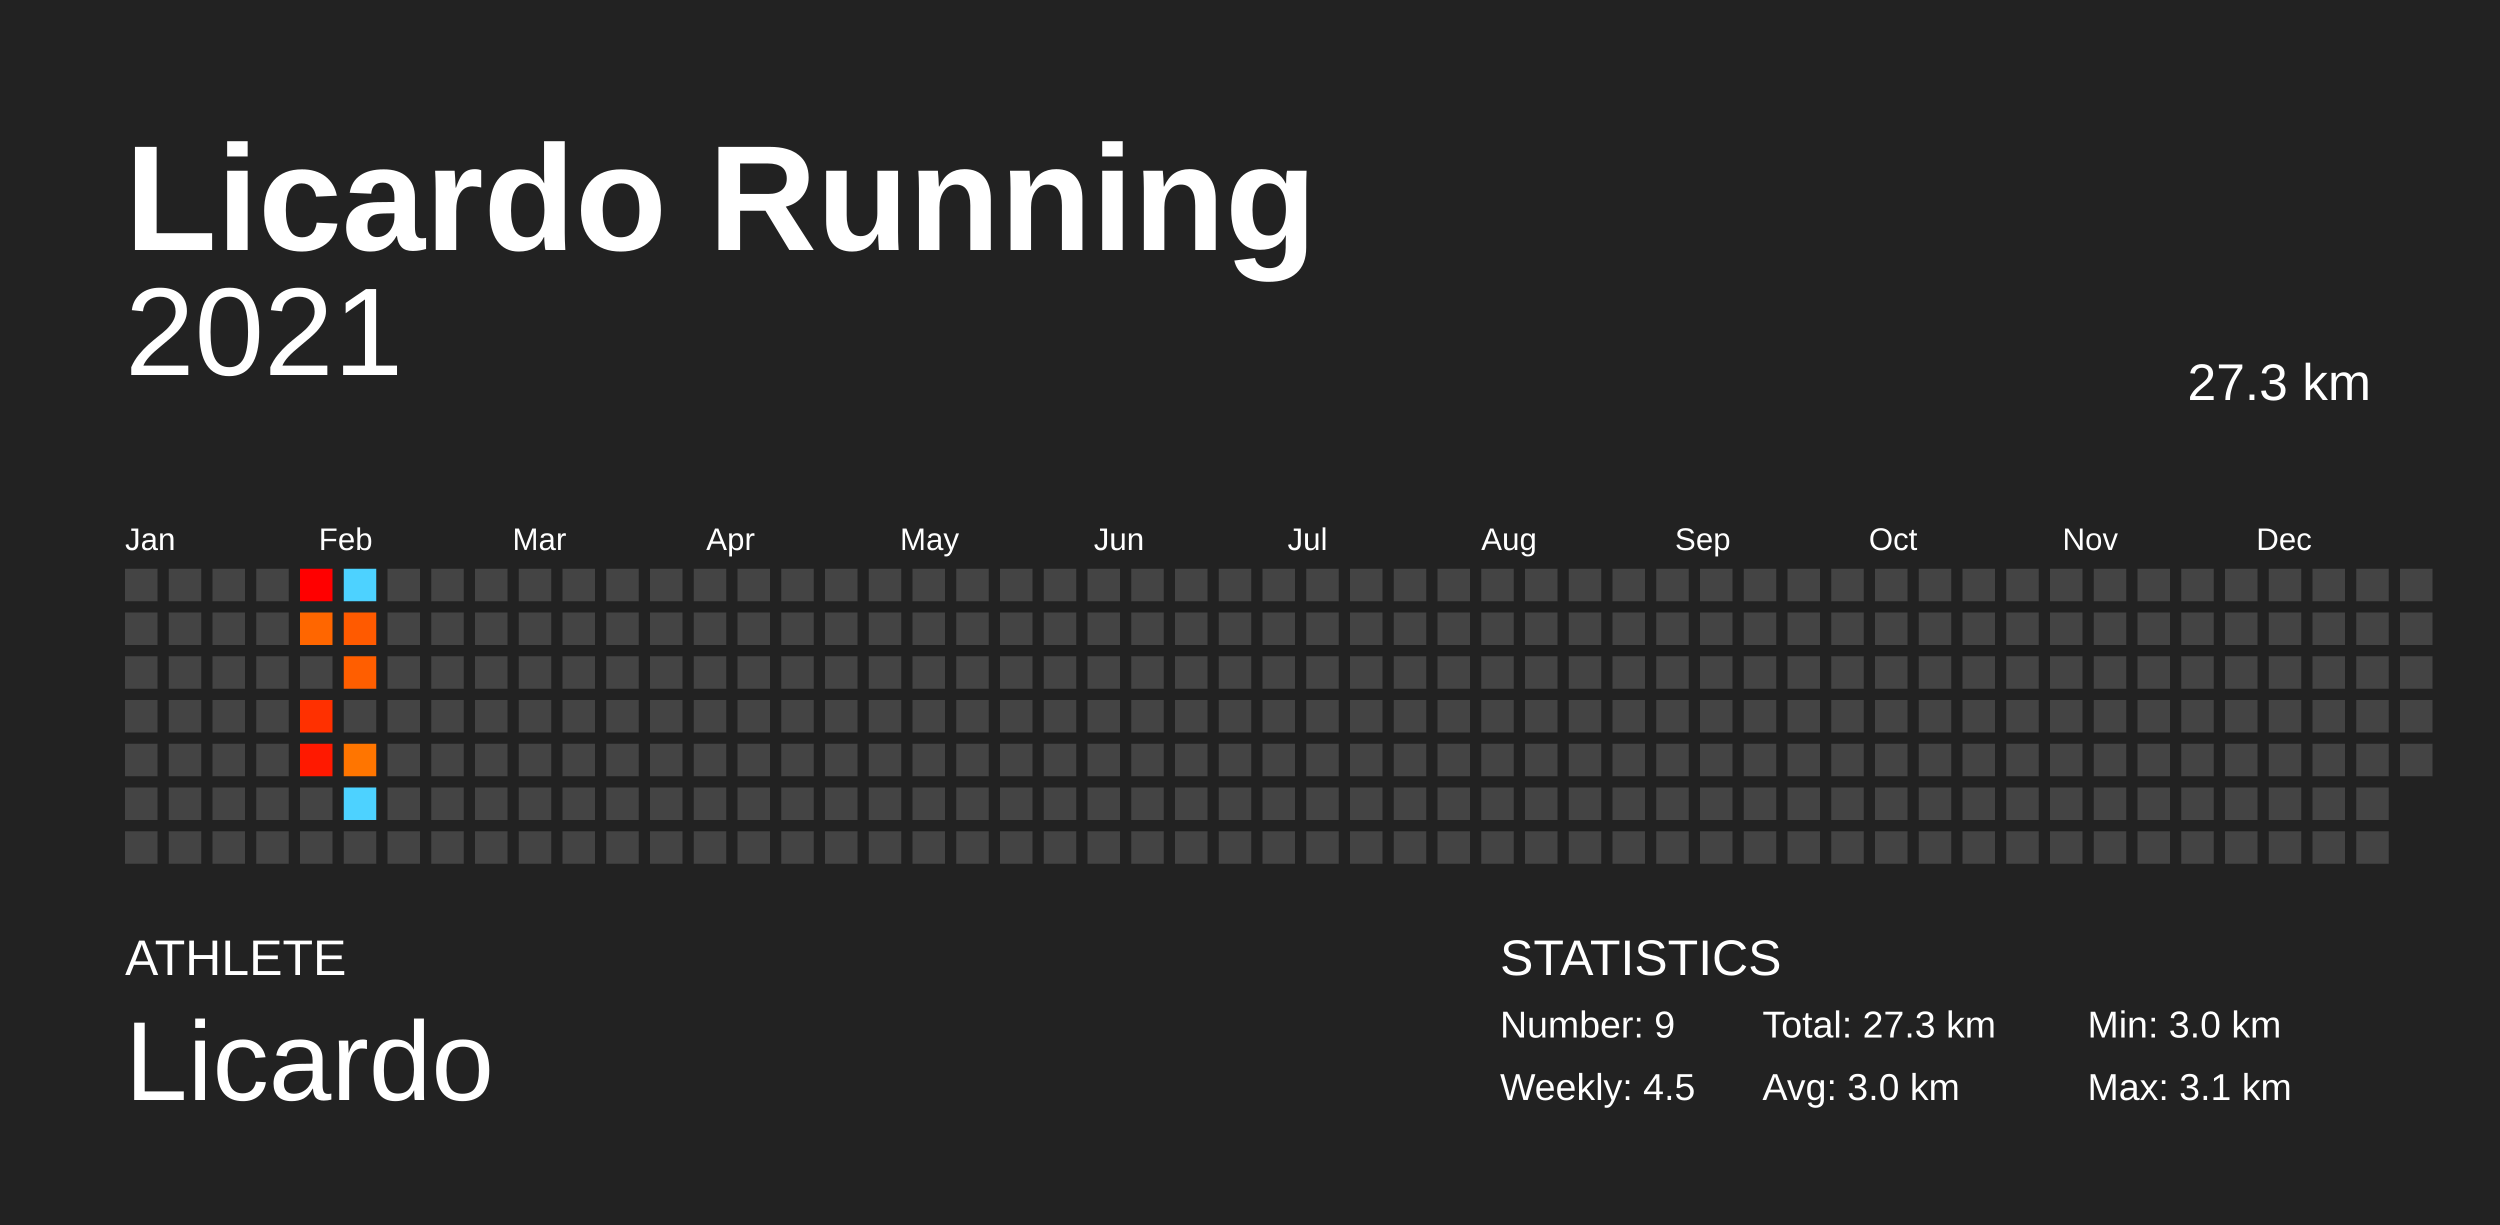
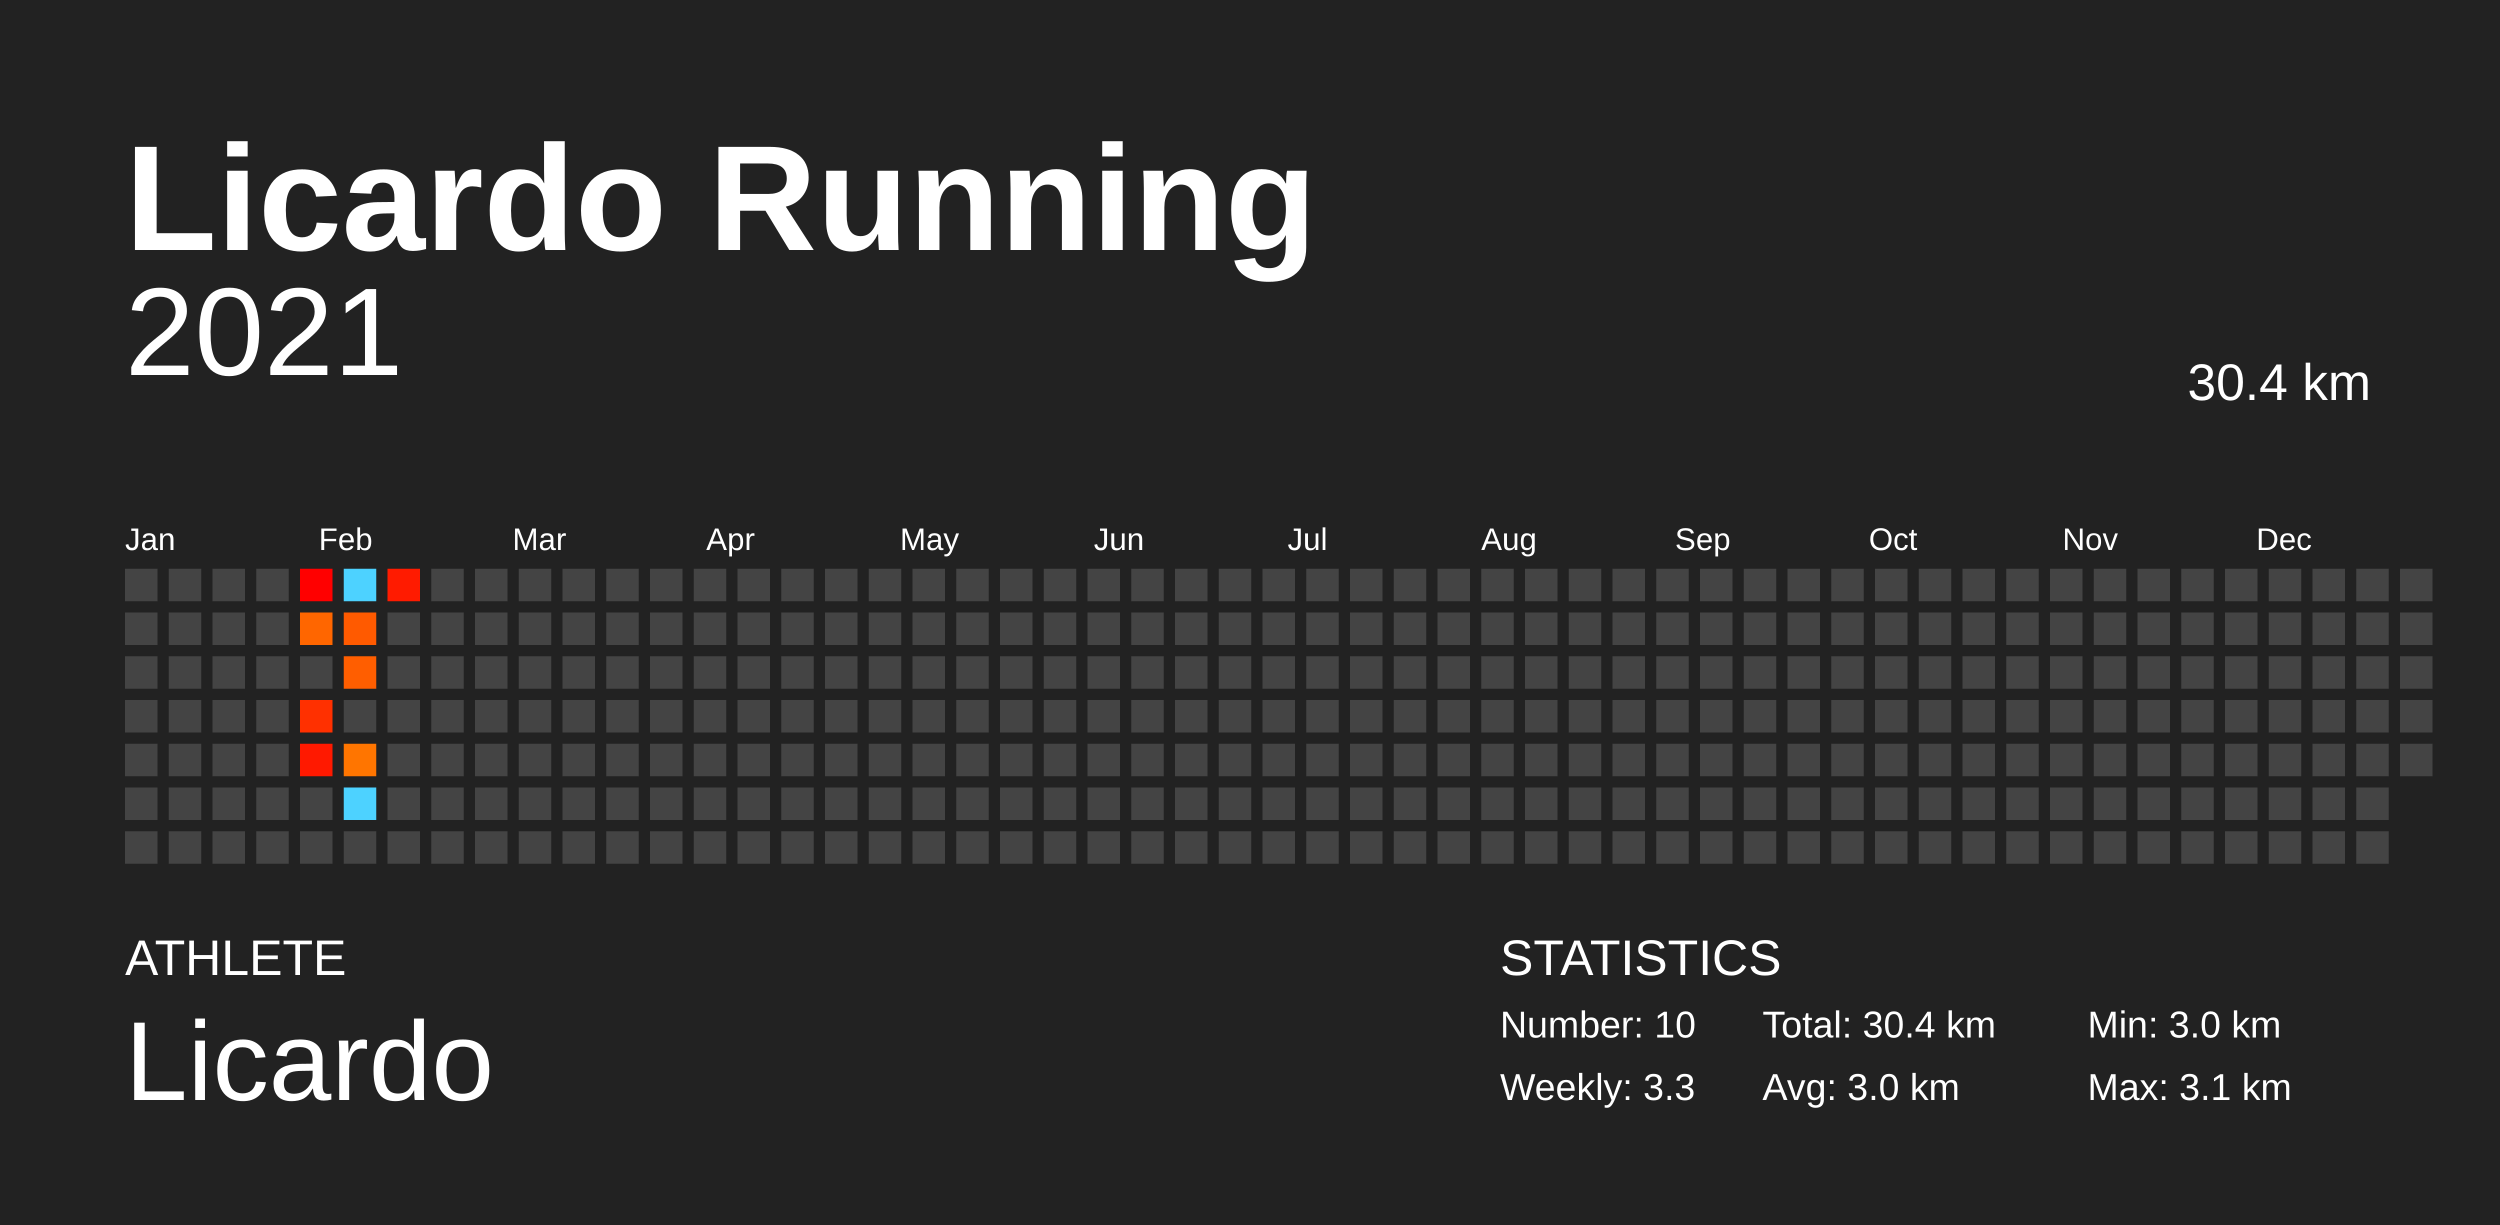
<svg xmlns="http://www.w3.org/2000/svg" baseProfile="full" height="98mm" version="1.1" viewBox="0,0,200,98" width="200mm">
  <defs />
  <rect fill="#222222" height="98" width="200" x="0" y="0" />
  <text fill="#FFFFFF" style="font-size:12px; font-family:Arial; font-weight:bold;" x="10" y="20">Licardo Running</text>
  <text fill="#FFFFFF" style="font-size:4px; font-family:Arial" x="10" y="78">ATHLETE</text>
  <text fill="#FFFFFF" style="font-size:9px; font-family:Arial" x="10" y="88">Licardo</text>
  <text fill="#FFFFFF" style="font-size:4px; font-family:Arial" x="120" y="78">STATISTICS</text>
-   <text fill="#FFFFFF" style="font-size:3px; font-family:Arial" x="120" y="83">Number: 9</text>
-   <text fill="#FFFFFF" style="font-size:3px; font-family:Arial" x="120" y="88">Weekly: 4.5</text>
-   <text fill="#FFFFFF" style="font-size:3px; font-family:Arial" x="141" y="83">Total: 27.3 km</text>
+   <text fill="#FFFFFF" style="font-size:3px; font-family:Arial" x="120" y="83">Number: 10</text>
+   <text fill="#FFFFFF" style="font-size:3px; font-family:Arial" x="120" y="88">Weekly: 3.3</text>
+   <text fill="#FFFFFF" style="font-size:3px; font-family:Arial" x="141" y="83">Total: 30.4 km</text>
  <text fill="#FFFFFF" style="font-size:3px; font-family:Arial" x="141" y="88">Avg: 3.0 km</text>
  <text fill="#FFFFFF" style="font-size:3px; font-family:Arial" x="167" y="83">Min: 3.0 km</text>
  <text fill="#FFFFFF" style="font-size:3px; font-family:Arial" x="167" y="88">Max: 3.1 km</text>
  <text alignment-baseline="hanging" fill="#FFFFFF" style="font-size:10.0px; font-family:Arial;" x="10" y="30">2021</text>
-   <text alignment-baseline="hanging" fill="#FFFFFF" style="font-size:4.125px; font-family:Arial;" x="175" y="32">27.3 km</text>
+   <text alignment-baseline="hanging" fill="#FFFFFF" style="font-size:4.125px; font-family:Arial;" x="175" y="32">30.4 km</text>
  <text fill="#FFFFFF" style="font-size:2.5px; font-family:Arial" x="10.0" y="44">Jan</text>
  <text fill="#FFFFFF" style="font-size:2.5px; font-family:Arial" x="25.5" y="44">Feb</text>
  <text fill="#FFFFFF" style="font-size:2.5px; font-family:Arial" x="41.0" y="44">Mar</text>
  <text fill="#FFFFFF" style="font-size:2.5px; font-family:Arial" x="56.5" y="44">Apr</text>
  <text fill="#FFFFFF" style="font-size:2.5px; font-family:Arial" x="72.0" y="44">May</text>
  <text fill="#FFFFFF" style="font-size:2.5px; font-family:Arial" x="87.5" y="44">Jun</text>
  <text fill="#FFFFFF" style="font-size:2.5px; font-family:Arial" x="103.0" y="44">Jul</text>
  <text fill="#FFFFFF" style="font-size:2.5px; font-family:Arial" x="118.5" y="44">Aug</text>
  <text fill="#FFFFFF" style="font-size:2.5px; font-family:Arial" x="134.0" y="44">Sep</text>
  <text fill="#FFFFFF" style="font-size:2.5px; font-family:Arial" x="149.5" y="44">Oct</text>
  <text fill="#FFFFFF" style="font-size:2.5px; font-family:Arial" x="165.0" y="44">Nov</text>
  <text fill="#FFFFFF" style="font-size:2.5px; font-family:Arial" x="180.5" y="44">Dec</text>
  <rect fill="#444444" height="2.6" width="2.6" x="10.0" y="45.5" />
  <rect fill="#444444" height="2.6" width="2.6" x="10.0" y="49.0" />
  <rect fill="#444444" height="2.6" width="2.6" x="10.0" y="52.5" />
  <rect fill="#444444" height="2.6" width="2.6" x="10.0" y="56.0" />
  <rect fill="#444444" height="2.6" width="2.6" x="10.0" y="59.5" />
  <rect fill="#444444" height="2.6" width="2.6" x="10.0" y="63.0" />
  <rect fill="#444444" height="2.6" width="2.6" x="10.0" y="66.5" />
  <rect fill="#444444" height="2.6" width="2.6" x="13.5" y="45.5" />
  <rect fill="#444444" height="2.6" width="2.6" x="13.5" y="49.0" />
  <rect fill="#444444" height="2.6" width="2.6" x="13.5" y="52.5" />
  <rect fill="#444444" height="2.6" width="2.6" x="13.5" y="56.0" />
  <rect fill="#444444" height="2.6" width="2.6" x="13.5" y="59.5" />
  <rect fill="#444444" height="2.6" width="2.6" x="13.5" y="63.0" />
  <rect fill="#444444" height="2.6" width="2.6" x="13.5" y="66.5" />
  <rect fill="#444444" height="2.6" width="2.6" x="17.0" y="45.5" />
  <rect fill="#444444" height="2.6" width="2.6" x="17.0" y="49.0" />
  <rect fill="#444444" height="2.6" width="2.6" x="17.0" y="52.5" />
  <rect fill="#444444" height="2.6" width="2.6" x="17.0" y="56.0" />
  <rect fill="#444444" height="2.6" width="2.6" x="17.0" y="59.5" />
  <rect fill="#444444" height="2.6" width="2.6" x="17.0" y="63.0" />
  <rect fill="#444444" height="2.6" width="2.6" x="17.0" y="66.5" />
  <rect fill="#444444" height="2.6" width="2.6" x="20.5" y="45.5" />
  <rect fill="#444444" height="2.6" width="2.6" x="20.5" y="49.0" />
  <rect fill="#444444" height="2.6" width="2.6" x="20.5" y="52.5" />
  <rect fill="#444444" height="2.6" width="2.6" x="20.5" y="56.0" />
  <rect fill="#444444" height="2.6" width="2.6" x="20.5" y="59.5" />
  <rect fill="#444444" height="2.6" width="2.6" x="20.5" y="63.0" />
  <rect fill="#444444" height="2.6" width="2.6" x="20.5" y="66.5" />
  <rect fill="#ff0000" height="2.6" width="2.6" x="24.0" y="45.5" />
  <rect fill="#ff6600" height="2.6" width="2.6" x="24.0" y="49.0" />
  <rect fill="#444444" height="2.6" width="2.6" x="24.0" y="52.5" />
  <rect fill="#ff3000" height="2.6" width="2.6" x="24.0" y="56.0" />
  <rect fill="#ff1900" height="2.6" width="2.6" x="24.0" y="59.5" />
  <rect fill="#444444" height="2.6" width="2.6" x="24.0" y="63.0" />
  <rect fill="#444444" height="2.6" width="2.6" x="24.0" y="66.5" />
  <rect fill="#4dd2ff" height="2.6" width="2.6" x="27.5" y="45.5" />
  <rect fill="#ff5a00" height="2.6" width="2.6" x="27.5" y="49.0" />
  <rect fill="#ff5e00" height="2.6" width="2.6" x="27.5" y="52.5" />
  <rect fill="#444444" height="2.6" width="2.6" x="27.5" y="56.0" />
  <rect fill="#ff7500" height="2.6" width="2.6" x="27.5" y="59.5" />
  <rect fill="#4dd2ff" height="2.6" width="2.6" x="27.5" y="63.0" />
  <rect fill="#444444" height="2.6" width="2.6" x="27.5" y="66.5" />
-   <rect fill="#444444" height="2.6" width="2.6" x="31.0" y="45.5" />
+   <rect fill="#ff1b00" height="2.6" width="2.6" x="31.0" y="45.5" />
  <rect fill="#444444" height="2.6" width="2.6" x="31.0" y="49.0" />
  <rect fill="#444444" height="2.6" width="2.6" x="31.0" y="52.5" />
  <rect fill="#444444" height="2.6" width="2.6" x="31.0" y="56.0" />
  <rect fill="#444444" height="2.6" width="2.6" x="31.0" y="59.5" />
  <rect fill="#444444" height="2.6" width="2.6" x="31.0" y="63.0" />
  <rect fill="#444444" height="2.6" width="2.6" x="31.0" y="66.5" />
  <rect fill="#444444" height="2.6" width="2.6" x="34.5" y="45.5" />
  <rect fill="#444444" height="2.6" width="2.6" x="34.5" y="49.0" />
  <rect fill="#444444" height="2.6" width="2.6" x="34.5" y="52.5" />
  <rect fill="#444444" height="2.6" width="2.6" x="34.5" y="56.0" />
  <rect fill="#444444" height="2.6" width="2.6" x="34.5" y="59.5" />
  <rect fill="#444444" height="2.6" width="2.6" x="34.5" y="63.0" />
  <rect fill="#444444" height="2.6" width="2.6" x="34.5" y="66.5" />
  <rect fill="#444444" height="2.6" width="2.6" x="38.0" y="45.5" />
  <rect fill="#444444" height="2.6" width="2.6" x="38.0" y="49.0" />
  <rect fill="#444444" height="2.6" width="2.6" x="38.0" y="52.5" />
  <rect fill="#444444" height="2.6" width="2.6" x="38.0" y="56.0" />
  <rect fill="#444444" height="2.6" width="2.6" x="38.0" y="59.5" />
  <rect fill="#444444" height="2.6" width="2.6" x="38.0" y="63.0" />
  <rect fill="#444444" height="2.6" width="2.6" x="38.0" y="66.5" />
  <rect fill="#444444" height="2.6" width="2.6" x="41.5" y="45.5" />
  <rect fill="#444444" height="2.6" width="2.6" x="41.5" y="49.0" />
  <rect fill="#444444" height="2.6" width="2.6" x="41.5" y="52.5" />
  <rect fill="#444444" height="2.6" width="2.6" x="41.5" y="56.0" />
  <rect fill="#444444" height="2.6" width="2.6" x="41.5" y="59.5" />
  <rect fill="#444444" height="2.6" width="2.6" x="41.5" y="63.0" />
  <rect fill="#444444" height="2.6" width="2.6" x="41.5" y="66.5" />
  <rect fill="#444444" height="2.6" width="2.6" x="45.0" y="45.5" />
  <rect fill="#444444" height="2.6" width="2.6" x="45.0" y="49.0" />
  <rect fill="#444444" height="2.6" width="2.6" x="45.0" y="52.5" />
  <rect fill="#444444" height="2.6" width="2.6" x="45.0" y="56.0" />
  <rect fill="#444444" height="2.6" width="2.6" x="45.0" y="59.5" />
  <rect fill="#444444" height="2.6" width="2.6" x="45.0" y="63.0" />
  <rect fill="#444444" height="2.6" width="2.6" x="45.0" y="66.5" />
  <rect fill="#444444" height="2.6" width="2.6" x="48.5" y="45.5" />
  <rect fill="#444444" height="2.6" width="2.6" x="48.5" y="49.0" />
  <rect fill="#444444" height="2.6" width="2.6" x="48.5" y="52.5" />
  <rect fill="#444444" height="2.6" width="2.6" x="48.5" y="56.0" />
  <rect fill="#444444" height="2.6" width="2.6" x="48.5" y="59.5" />
  <rect fill="#444444" height="2.6" width="2.6" x="48.5" y="63.0" />
  <rect fill="#444444" height="2.6" width="2.6" x="48.5" y="66.5" />
  <rect fill="#444444" height="2.6" width="2.6" x="52.0" y="45.5" />
  <rect fill="#444444" height="2.6" width="2.6" x="52.0" y="49.0" />
  <rect fill="#444444" height="2.6" width="2.6" x="52.0" y="52.5" />
  <rect fill="#444444" height="2.6" width="2.6" x="52.0" y="56.0" />
  <rect fill="#444444" height="2.6" width="2.6" x="52.0" y="59.5" />
  <rect fill="#444444" height="2.6" width="2.6" x="52.0" y="63.0" />
  <rect fill="#444444" height="2.6" width="2.6" x="52.0" y="66.5" />
  <rect fill="#444444" height="2.6" width="2.6" x="55.5" y="45.5" />
  <rect fill="#444444" height="2.6" width="2.6" x="55.5" y="49.0" />
  <rect fill="#444444" height="2.6" width="2.6" x="55.5" y="52.5" />
  <rect fill="#444444" height="2.6" width="2.6" x="55.5" y="56.0" />
  <rect fill="#444444" height="2.6" width="2.6" x="55.5" y="59.5" />
  <rect fill="#444444" height="2.6" width="2.6" x="55.5" y="63.0" />
  <rect fill="#444444" height="2.6" width="2.6" x="55.5" y="66.5" />
  <rect fill="#444444" height="2.6" width="2.6" x="59.0" y="45.5" />
  <rect fill="#444444" height="2.6" width="2.6" x="59.0" y="49.0" />
  <rect fill="#444444" height="2.6" width="2.6" x="59.0" y="52.5" />
  <rect fill="#444444" height="2.6" width="2.6" x="59.0" y="56.0" />
  <rect fill="#444444" height="2.6" width="2.6" x="59.0" y="59.5" />
  <rect fill="#444444" height="2.6" width="2.6" x="59.0" y="63.0" />
  <rect fill="#444444" height="2.6" width="2.6" x="59.0" y="66.5" />
  <rect fill="#444444" height="2.6" width="2.6" x="62.5" y="45.5" />
  <rect fill="#444444" height="2.6" width="2.6" x="62.5" y="49.0" />
  <rect fill="#444444" height="2.6" width="2.6" x="62.5" y="52.5" />
  <rect fill="#444444" height="2.6" width="2.6" x="62.5" y="56.0" />
  <rect fill="#444444" height="2.6" width="2.6" x="62.5" y="59.5" />
  <rect fill="#444444" height="2.6" width="2.6" x="62.5" y="63.0" />
  <rect fill="#444444" height="2.6" width="2.6" x="62.5" y="66.5" />
  <rect fill="#444444" height="2.6" width="2.6" x="66.0" y="45.5" />
  <rect fill="#444444" height="2.6" width="2.6" x="66.0" y="49.0" />
  <rect fill="#444444" height="2.6" width="2.6" x="66.0" y="52.5" />
  <rect fill="#444444" height="2.6" width="2.6" x="66.0" y="56.0" />
  <rect fill="#444444" height="2.6" width="2.6" x="66.0" y="59.5" />
  <rect fill="#444444" height="2.6" width="2.6" x="66.0" y="63.0" />
  <rect fill="#444444" height="2.6" width="2.6" x="66.0" y="66.5" />
  <rect fill="#444444" height="2.6" width="2.6" x="69.5" y="45.5" />
  <rect fill="#444444" height="2.6" width="2.6" x="69.5" y="49.0" />
  <rect fill="#444444" height="2.6" width="2.6" x="69.5" y="52.5" />
  <rect fill="#444444" height="2.6" width="2.6" x="69.5" y="56.0" />
  <rect fill="#444444" height="2.6" width="2.6" x="69.5" y="59.5" />
  <rect fill="#444444" height="2.6" width="2.6" x="69.5" y="63.0" />
  <rect fill="#444444" height="2.6" width="2.6" x="69.5" y="66.5" />
  <rect fill="#444444" height="2.6" width="2.6" x="73.0" y="45.5" />
  <rect fill="#444444" height="2.6" width="2.6" x="73.0" y="49.0" />
  <rect fill="#444444" height="2.6" width="2.6" x="73.0" y="52.5" />
  <rect fill="#444444" height="2.6" width="2.6" x="73.0" y="56.0" />
  <rect fill="#444444" height="2.6" width="2.6" x="73.0" y="59.5" />
  <rect fill="#444444" height="2.6" width="2.6" x="73.0" y="63.0" />
  <rect fill="#444444" height="2.6" width="2.6" x="73.0" y="66.5" />
  <rect fill="#444444" height="2.6" width="2.6" x="76.5" y="45.5" />
  <rect fill="#444444" height="2.6" width="2.6" x="76.5" y="49.0" />
  <rect fill="#444444" height="2.6" width="2.6" x="76.5" y="52.5" />
  <rect fill="#444444" height="2.6" width="2.6" x="76.5" y="56.0" />
  <rect fill="#444444" height="2.6" width="2.6" x="76.5" y="59.5" />
  <rect fill="#444444" height="2.6" width="2.6" x="76.5" y="63.0" />
  <rect fill="#444444" height="2.6" width="2.6" x="76.5" y="66.5" />
  <rect fill="#444444" height="2.6" width="2.6" x="80.0" y="45.5" />
  <rect fill="#444444" height="2.6" width="2.6" x="80.0" y="49.0" />
  <rect fill="#444444" height="2.6" width="2.6" x="80.0" y="52.5" />
  <rect fill="#444444" height="2.6" width="2.6" x="80.0" y="56.0" />
  <rect fill="#444444" height="2.6" width="2.6" x="80.0" y="59.5" />
  <rect fill="#444444" height="2.6" width="2.6" x="80.0" y="63.0" />
  <rect fill="#444444" height="2.6" width="2.6" x="80.0" y="66.5" />
  <rect fill="#444444" height="2.6" width="2.6" x="83.5" y="45.5" />
  <rect fill="#444444" height="2.6" width="2.6" x="83.5" y="49.0" />
  <rect fill="#444444" height="2.6" width="2.6" x="83.5" y="52.5" />
  <rect fill="#444444" height="2.6" width="2.6" x="83.5" y="56.0" />
  <rect fill="#444444" height="2.6" width="2.6" x="83.5" y="59.5" />
  <rect fill="#444444" height="2.6" width="2.6" x="83.5" y="63.0" />
  <rect fill="#444444" height="2.6" width="2.6" x="83.5" y="66.5" />
  <rect fill="#444444" height="2.6" width="2.6" x="87.0" y="45.5" />
  <rect fill="#444444" height="2.6" width="2.6" x="87.0" y="49.0" />
  <rect fill="#444444" height="2.6" width="2.6" x="87.0" y="52.5" />
  <rect fill="#444444" height="2.6" width="2.6" x="87.0" y="56.0" />
  <rect fill="#444444" height="2.6" width="2.6" x="87.0" y="59.5" />
  <rect fill="#444444" height="2.6" width="2.6" x="87.0" y="63.0" />
  <rect fill="#444444" height="2.6" width="2.6" x="87.0" y="66.5" />
  <rect fill="#444444" height="2.6" width="2.6" x="90.5" y="45.5" />
  <rect fill="#444444" height="2.6" width="2.6" x="90.5" y="49.0" />
  <rect fill="#444444" height="2.6" width="2.6" x="90.5" y="52.5" />
  <rect fill="#444444" height="2.6" width="2.6" x="90.5" y="56.0" />
  <rect fill="#444444" height="2.6" width="2.6" x="90.5" y="59.5" />
  <rect fill="#444444" height="2.6" width="2.6" x="90.5" y="63.0" />
  <rect fill="#444444" height="2.6" width="2.6" x="90.5" y="66.5" />
  <rect fill="#444444" height="2.6" width="2.6" x="94.0" y="45.5" />
  <rect fill="#444444" height="2.6" width="2.6" x="94.0" y="49.0" />
  <rect fill="#444444" height="2.6" width="2.6" x="94.0" y="52.5" />
  <rect fill="#444444" height="2.6" width="2.6" x="94.0" y="56.0" />
  <rect fill="#444444" height="2.6" width="2.6" x="94.0" y="59.5" />
  <rect fill="#444444" height="2.6" width="2.6" x="94.0" y="63.0" />
  <rect fill="#444444" height="2.6" width="2.6" x="94.0" y="66.5" />
  <rect fill="#444444" height="2.6" width="2.6" x="97.5" y="45.5" />
  <rect fill="#444444" height="2.6" width="2.6" x="97.5" y="49.0" />
  <rect fill="#444444" height="2.6" width="2.6" x="97.5" y="52.5" />
  <rect fill="#444444" height="2.6" width="2.6" x="97.5" y="56.0" />
  <rect fill="#444444" height="2.6" width="2.6" x="97.5" y="59.5" />
  <rect fill="#444444" height="2.6" width="2.6" x="97.5" y="63.0" />
  <rect fill="#444444" height="2.6" width="2.6" x="97.5" y="66.5" />
  <rect fill="#444444" height="2.6" width="2.6" x="101.0" y="45.5" />
  <rect fill="#444444" height="2.6" width="2.6" x="101.0" y="49.0" />
  <rect fill="#444444" height="2.6" width="2.6" x="101.0" y="52.5" />
  <rect fill="#444444" height="2.6" width="2.6" x="101.0" y="56.0" />
  <rect fill="#444444" height="2.6" width="2.6" x="101.0" y="59.5" />
  <rect fill="#444444" height="2.6" width="2.6" x="101.0" y="63.0" />
  <rect fill="#444444" height="2.6" width="2.6" x="101.0" y="66.5" />
  <rect fill="#444444" height="2.6" width="2.6" x="104.5" y="45.5" />
  <rect fill="#444444" height="2.6" width="2.6" x="104.5" y="49.0" />
  <rect fill="#444444" height="2.6" width="2.6" x="104.5" y="52.5" />
  <rect fill="#444444" height="2.6" width="2.6" x="104.5" y="56.0" />
  <rect fill="#444444" height="2.6" width="2.6" x="104.5" y="59.5" />
  <rect fill="#444444" height="2.6" width="2.6" x="104.5" y="63.0" />
  <rect fill="#444444" height="2.6" width="2.6" x="104.5" y="66.5" />
  <rect fill="#444444" height="2.6" width="2.6" x="108.0" y="45.5" />
  <rect fill="#444444" height="2.6" width="2.6" x="108.0" y="49.0" />
  <rect fill="#444444" height="2.6" width="2.6" x="108.0" y="52.5" />
  <rect fill="#444444" height="2.6" width="2.6" x="108.0" y="56.0" />
  <rect fill="#444444" height="2.6" width="2.6" x="108.0" y="59.5" />
  <rect fill="#444444" height="2.6" width="2.6" x="108.0" y="63.0" />
  <rect fill="#444444" height="2.6" width="2.6" x="108.0" y="66.5" />
  <rect fill="#444444" height="2.6" width="2.6" x="111.5" y="45.5" />
  <rect fill="#444444" height="2.6" width="2.6" x="111.5" y="49.0" />
  <rect fill="#444444" height="2.6" width="2.6" x="111.5" y="52.5" />
  <rect fill="#444444" height="2.6" width="2.6" x="111.5" y="56.0" />
  <rect fill="#444444" height="2.6" width="2.6" x="111.5" y="59.5" />
  <rect fill="#444444" height="2.6" width="2.6" x="111.5" y="63.0" />
  <rect fill="#444444" height="2.6" width="2.6" x="111.5" y="66.5" />
  <rect fill="#444444" height="2.6" width="2.6" x="115.0" y="45.5" />
  <rect fill="#444444" height="2.6" width="2.6" x="115.0" y="49.0" />
  <rect fill="#444444" height="2.6" width="2.6" x="115.0" y="52.5" />
  <rect fill="#444444" height="2.6" width="2.6" x="115.0" y="56.0" />
  <rect fill="#444444" height="2.6" width="2.6" x="115.0" y="59.5" />
  <rect fill="#444444" height="2.6" width="2.6" x="115.0" y="63.0" />
  <rect fill="#444444" height="2.6" width="2.6" x="115.0" y="66.5" />
  <rect fill="#444444" height="2.6" width="2.6" x="118.5" y="45.5" />
  <rect fill="#444444" height="2.6" width="2.6" x="118.5" y="49.0" />
  <rect fill="#444444" height="2.6" width="2.6" x="118.5" y="52.5" />
  <rect fill="#444444" height="2.6" width="2.6" x="118.5" y="56.0" />
  <rect fill="#444444" height="2.6" width="2.6" x="118.5" y="59.5" />
  <rect fill="#444444" height="2.6" width="2.6" x="118.5" y="63.0" />
  <rect fill="#444444" height="2.6" width="2.6" x="118.5" y="66.5" />
  <rect fill="#444444" height="2.6" width="2.6" x="122.0" y="45.5" />
  <rect fill="#444444" height="2.6" width="2.6" x="122.0" y="49.0" />
  <rect fill="#444444" height="2.6" width="2.6" x="122.0" y="52.5" />
  <rect fill="#444444" height="2.6" width="2.6" x="122.0" y="56.0" />
  <rect fill="#444444" height="2.6" width="2.6" x="122.0" y="59.5" />
  <rect fill="#444444" height="2.6" width="2.6" x="122.0" y="63.0" />
  <rect fill="#444444" height="2.6" width="2.6" x="122.0" y="66.5" />
  <rect fill="#444444" height="2.6" width="2.6" x="125.5" y="45.5" />
  <rect fill="#444444" height="2.6" width="2.6" x="125.5" y="49.0" />
  <rect fill="#444444" height="2.6" width="2.6" x="125.5" y="52.5" />
  <rect fill="#444444" height="2.6" width="2.6" x="125.5" y="56.0" />
  <rect fill="#444444" height="2.6" width="2.6" x="125.5" y="59.5" />
  <rect fill="#444444" height="2.6" width="2.6" x="125.5" y="63.0" />
  <rect fill="#444444" height="2.6" width="2.6" x="125.5" y="66.5" />
  <rect fill="#444444" height="2.6" width="2.6" x="129.0" y="45.5" />
  <rect fill="#444444" height="2.6" width="2.6" x="129.0" y="49.0" />
  <rect fill="#444444" height="2.6" width="2.6" x="129.0" y="52.5" />
  <rect fill="#444444" height="2.6" width="2.6" x="129.0" y="56.0" />
  <rect fill="#444444" height="2.6" width="2.6" x="129.0" y="59.5" />
  <rect fill="#444444" height="2.6" width="2.6" x="129.0" y="63.0" />
  <rect fill="#444444" height="2.6" width="2.6" x="129.0" y="66.5" />
  <rect fill="#444444" height="2.6" width="2.6" x="132.5" y="45.5" />
  <rect fill="#444444" height="2.6" width="2.6" x="132.5" y="49.0" />
  <rect fill="#444444" height="2.6" width="2.6" x="132.5" y="52.5" />
  <rect fill="#444444" height="2.6" width="2.6" x="132.5" y="56.0" />
  <rect fill="#444444" height="2.6" width="2.6" x="132.5" y="59.5" />
  <rect fill="#444444" height="2.6" width="2.6" x="132.5" y="63.0" />
  <rect fill="#444444" height="2.6" width="2.6" x="132.5" y="66.5" />
  <rect fill="#444444" height="2.6" width="2.6" x="136.0" y="45.5" />
  <rect fill="#444444" height="2.6" width="2.6" x="136.0" y="49.0" />
  <rect fill="#444444" height="2.6" width="2.6" x="136.0" y="52.5" />
  <rect fill="#444444" height="2.6" width="2.6" x="136.0" y="56.0" />
  <rect fill="#444444" height="2.6" width="2.6" x="136.0" y="59.5" />
  <rect fill="#444444" height="2.6" width="2.6" x="136.0" y="63.0" />
  <rect fill="#444444" height="2.6" width="2.6" x="136.0" y="66.5" />
  <rect fill="#444444" height="2.6" width="2.6" x="139.5" y="45.5" />
  <rect fill="#444444" height="2.6" width="2.6" x="139.5" y="49.0" />
  <rect fill="#444444" height="2.6" width="2.6" x="139.5" y="52.5" />
  <rect fill="#444444" height="2.6" width="2.6" x="139.5" y="56.0" />
  <rect fill="#444444" height="2.6" width="2.6" x="139.5" y="59.5" />
  <rect fill="#444444" height="2.6" width="2.6" x="139.5" y="63.0" />
  <rect fill="#444444" height="2.6" width="2.6" x="139.5" y="66.5" />
  <rect fill="#444444" height="2.6" width="2.6" x="143.0" y="45.5" />
  <rect fill="#444444" height="2.6" width="2.6" x="143.0" y="49.0" />
  <rect fill="#444444" height="2.6" width="2.6" x="143.0" y="52.5" />
  <rect fill="#444444" height="2.6" width="2.6" x="143.0" y="56.0" />
  <rect fill="#444444" height="2.6" width="2.6" x="143.0" y="59.5" />
  <rect fill="#444444" height="2.6" width="2.6" x="143.0" y="63.0" />
  <rect fill="#444444" height="2.6" width="2.6" x="143.0" y="66.5" />
  <rect fill="#444444" height="2.6" width="2.6" x="146.5" y="45.5" />
  <rect fill="#444444" height="2.6" width="2.6" x="146.5" y="49.0" />
  <rect fill="#444444" height="2.6" width="2.6" x="146.5" y="52.5" />
  <rect fill="#444444" height="2.6" width="2.6" x="146.5" y="56.0" />
  <rect fill="#444444" height="2.6" width="2.6" x="146.5" y="59.5" />
  <rect fill="#444444" height="2.6" width="2.6" x="146.5" y="63.0" />
  <rect fill="#444444" height="2.6" width="2.6" x="146.5" y="66.5" />
  <rect fill="#444444" height="2.6" width="2.6" x="150.0" y="45.5" />
  <rect fill="#444444" height="2.6" width="2.6" x="150.0" y="49.0" />
  <rect fill="#444444" height="2.6" width="2.6" x="150.0" y="52.5" />
  <rect fill="#444444" height="2.6" width="2.6" x="150.0" y="56.0" />
  <rect fill="#444444" height="2.6" width="2.6" x="150.0" y="59.5" />
  <rect fill="#444444" height="2.6" width="2.6" x="150.0" y="63.0" />
  <rect fill="#444444" height="2.6" width="2.6" x="150.0" y="66.5" />
  <rect fill="#444444" height="2.6" width="2.6" x="153.5" y="45.5" />
  <rect fill="#444444" height="2.6" width="2.6" x="153.5" y="49.0" />
  <rect fill="#444444" height="2.6" width="2.6" x="153.5" y="52.5" />
  <rect fill="#444444" height="2.6" width="2.6" x="153.5" y="56.0" />
  <rect fill="#444444" height="2.6" width="2.6" x="153.5" y="59.5" />
  <rect fill="#444444" height="2.6" width="2.6" x="153.5" y="63.0" />
  <rect fill="#444444" height="2.6" width="2.6" x="153.5" y="66.5" />
  <rect fill="#444444" height="2.6" width="2.6" x="157.0" y="45.5" />
  <rect fill="#444444" height="2.6" width="2.6" x="157.0" y="49.0" />
  <rect fill="#444444" height="2.6" width="2.6" x="157.0" y="52.5" />
  <rect fill="#444444" height="2.6" width="2.6" x="157.0" y="56.0" />
  <rect fill="#444444" height="2.6" width="2.6" x="157.0" y="59.5" />
  <rect fill="#444444" height="2.6" width="2.6" x="157.0" y="63.0" />
  <rect fill="#444444" height="2.6" width="2.6" x="157.0" y="66.5" />
  <rect fill="#444444" height="2.6" width="2.6" x="160.5" y="45.5" />
  <rect fill="#444444" height="2.6" width="2.6" x="160.5" y="49.0" />
  <rect fill="#444444" height="2.6" width="2.6" x="160.5" y="52.5" />
  <rect fill="#444444" height="2.6" width="2.6" x="160.5" y="56.0" />
  <rect fill="#444444" height="2.6" width="2.6" x="160.5" y="59.5" />
  <rect fill="#444444" height="2.6" width="2.6" x="160.5" y="63.0" />
  <rect fill="#444444" height="2.6" width="2.6" x="160.5" y="66.5" />
  <rect fill="#444444" height="2.6" width="2.6" x="164.0" y="45.5" />
  <rect fill="#444444" height="2.6" width="2.6" x="164.0" y="49.0" />
  <rect fill="#444444" height="2.6" width="2.6" x="164.0" y="52.5" />
  <rect fill="#444444" height="2.6" width="2.6" x="164.0" y="56.0" />
  <rect fill="#444444" height="2.6" width="2.6" x="164.0" y="59.5" />
  <rect fill="#444444" height="2.6" width="2.6" x="164.0" y="63.0" />
  <rect fill="#444444" height="2.6" width="2.6" x="164.0" y="66.5" />
  <rect fill="#444444" height="2.6" width="2.6" x="167.5" y="45.5" />
  <rect fill="#444444" height="2.6" width="2.6" x="167.5" y="49.0" />
  <rect fill="#444444" height="2.6" width="2.6" x="167.5" y="52.5" />
  <rect fill="#444444" height="2.6" width="2.6" x="167.5" y="56.0" />
  <rect fill="#444444" height="2.6" width="2.6" x="167.5" y="59.5" />
  <rect fill="#444444" height="2.6" width="2.6" x="167.5" y="63.0" />
  <rect fill="#444444" height="2.6" width="2.6" x="167.5" y="66.5" />
  <rect fill="#444444" height="2.6" width="2.6" x="171.0" y="45.5" />
  <rect fill="#444444" height="2.6" width="2.6" x="171.0" y="49.0" />
  <rect fill="#444444" height="2.6" width="2.6" x="171.0" y="52.5" />
  <rect fill="#444444" height="2.6" width="2.6" x="171.0" y="56.0" />
  <rect fill="#444444" height="2.6" width="2.6" x="171.0" y="59.5" />
  <rect fill="#444444" height="2.6" width="2.6" x="171.0" y="63.0" />
  <rect fill="#444444" height="2.6" width="2.6" x="171.0" y="66.5" />
  <rect fill="#444444" height="2.6" width="2.6" x="174.5" y="45.5" />
  <rect fill="#444444" height="2.6" width="2.6" x="174.5" y="49.0" />
  <rect fill="#444444" height="2.6" width="2.6" x="174.5" y="52.5" />
  <rect fill="#444444" height="2.6" width="2.6" x="174.5" y="56.0" />
  <rect fill="#444444" height="2.6" width="2.6" x="174.5" y="59.5" />
  <rect fill="#444444" height="2.6" width="2.6" x="174.5" y="63.0" />
  <rect fill="#444444" height="2.6" width="2.6" x="174.5" y="66.5" />
  <rect fill="#444444" height="2.6" width="2.6" x="178.0" y="45.5" />
  <rect fill="#444444" height="2.6" width="2.6" x="178.0" y="49.0" />
  <rect fill="#444444" height="2.6" width="2.6" x="178.0" y="52.5" />
  <rect fill="#444444" height="2.6" width="2.6" x="178.0" y="56.0" />
  <rect fill="#444444" height="2.6" width="2.6" x="178.0" y="59.5" />
  <rect fill="#444444" height="2.6" width="2.6" x="178.0" y="63.0" />
  <rect fill="#444444" height="2.6" width="2.6" x="178.0" y="66.5" />
  <rect fill="#444444" height="2.6" width="2.6" x="181.5" y="45.5" />
  <rect fill="#444444" height="2.6" width="2.6" x="181.5" y="49.0" />
  <rect fill="#444444" height="2.6" width="2.6" x="181.5" y="52.5" />
  <rect fill="#444444" height="2.6" width="2.6" x="181.5" y="56.0" />
  <rect fill="#444444" height="2.6" width="2.6" x="181.5" y="59.5" />
  <rect fill="#444444" height="2.6" width="2.6" x="181.5" y="63.0" />
  <rect fill="#444444" height="2.6" width="2.6" x="181.5" y="66.5" />
  <rect fill="#444444" height="2.6" width="2.6" x="185.0" y="45.5" />
  <rect fill="#444444" height="2.6" width="2.6" x="185.0" y="49.0" />
  <rect fill="#444444" height="2.6" width="2.6" x="185.0" y="52.5" />
  <rect fill="#444444" height="2.6" width="2.6" x="185.0" y="56.0" />
  <rect fill="#444444" height="2.6" width="2.6" x="185.0" y="59.5" />
  <rect fill="#444444" height="2.6" width="2.6" x="185.0" y="63.0" />
  <rect fill="#444444" height="2.6" width="2.6" x="185.0" y="66.5" />
  <rect fill="#444444" height="2.6" width="2.6" x="188.5" y="45.5" />
  <rect fill="#444444" height="2.6" width="2.6" x="188.5" y="49.0" />
  <rect fill="#444444" height="2.6" width="2.6" x="188.5" y="52.5" />
  <rect fill="#444444" height="2.6" width="2.6" x="188.5" y="56.0" />
  <rect fill="#444444" height="2.6" width="2.6" x="188.5" y="59.5" />
  <rect fill="#444444" height="2.6" width="2.6" x="188.5" y="63.0" />
  <rect fill="#444444" height="2.6" width="2.6" x="188.5" y="66.5" />
  <rect fill="#444444" height="2.6" width="2.6" x="192.0" y="45.5" />
  <rect fill="#444444" height="2.6" width="2.6" x="192.0" y="49.0" />
  <rect fill="#444444" height="2.6" width="2.6" x="192.0" y="52.5" />
  <rect fill="#444444" height="2.6" width="2.6" x="192.0" y="56.0" />
  <rect fill="#444444" height="2.6" width="2.6" x="192.0" y="59.5" />
</svg>
